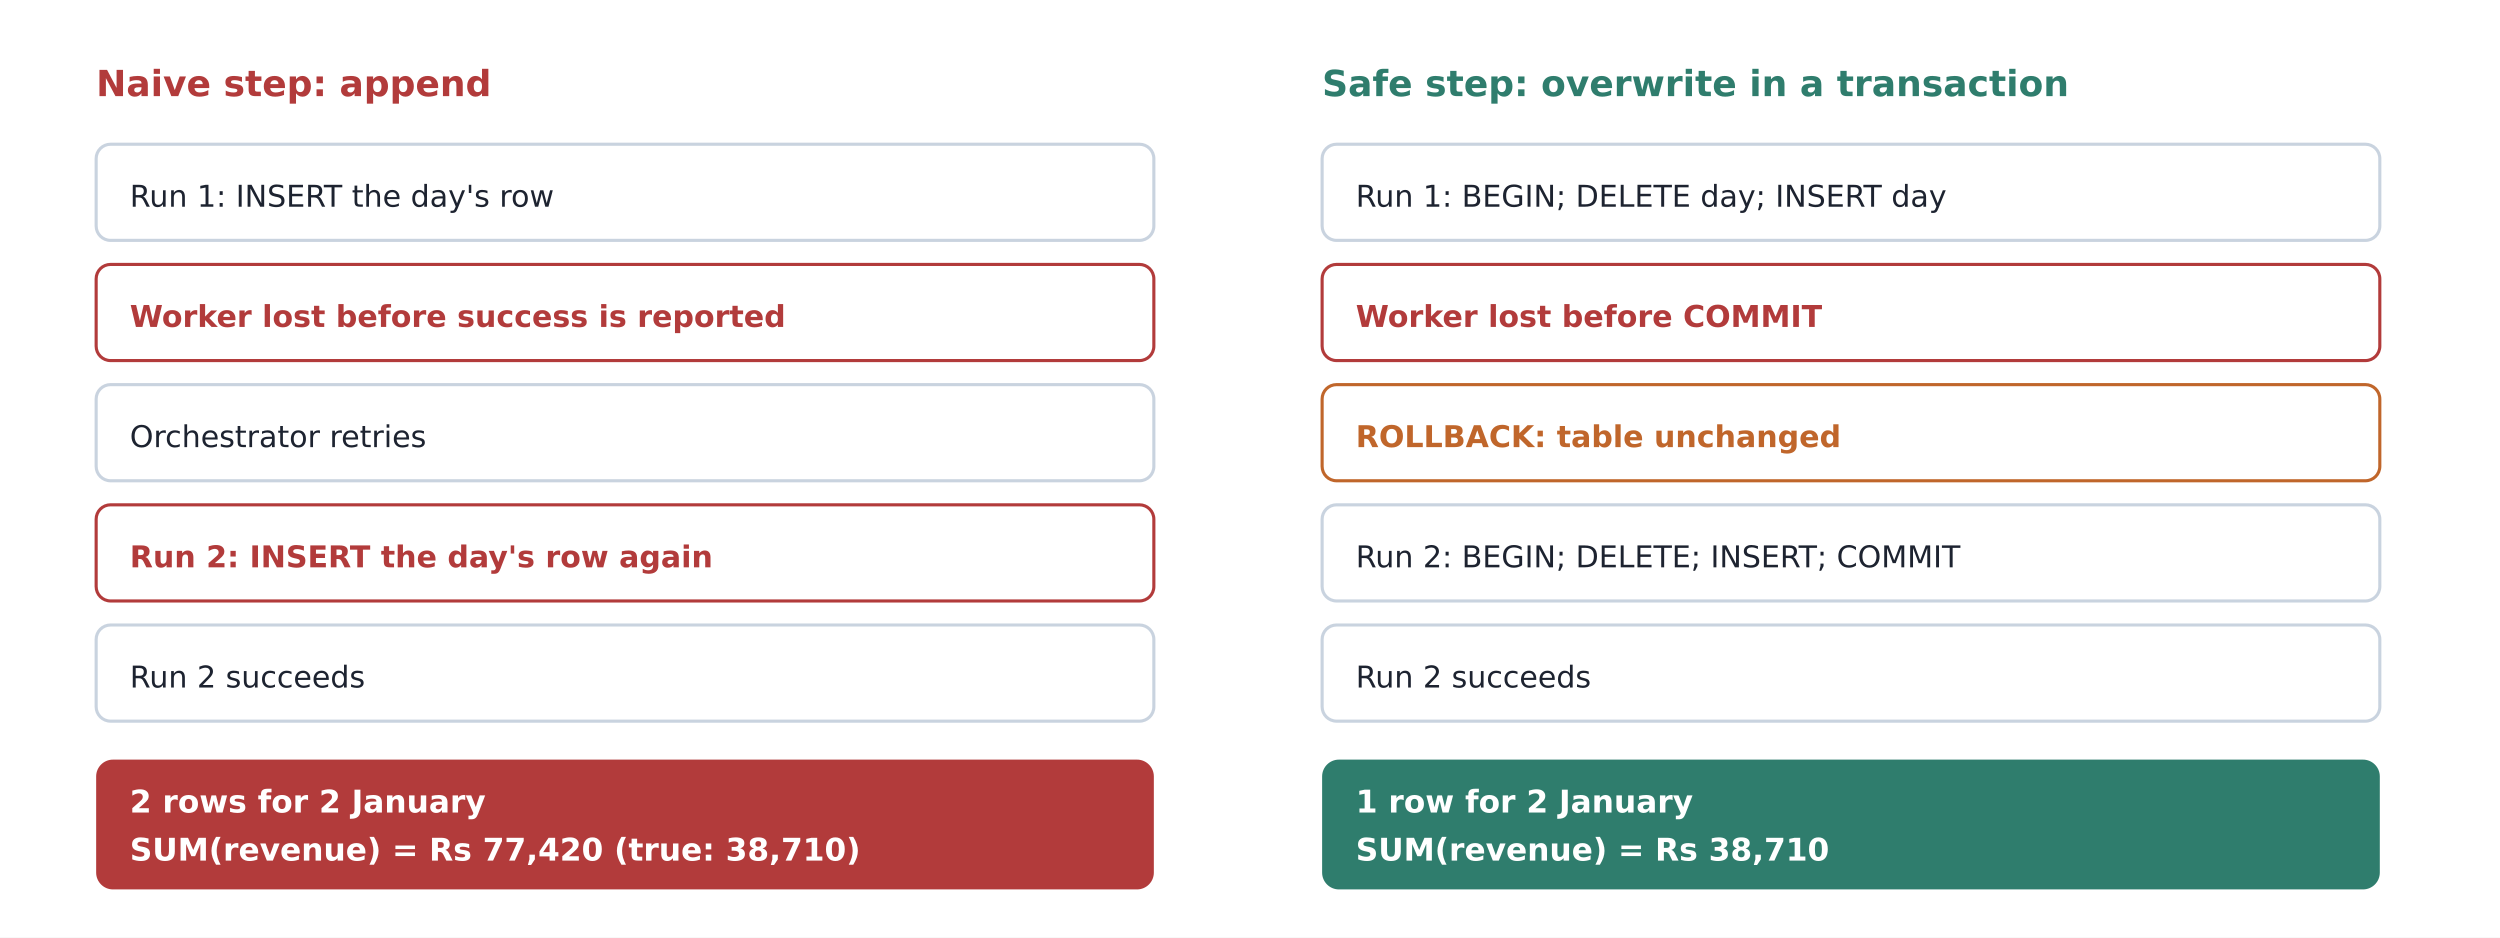
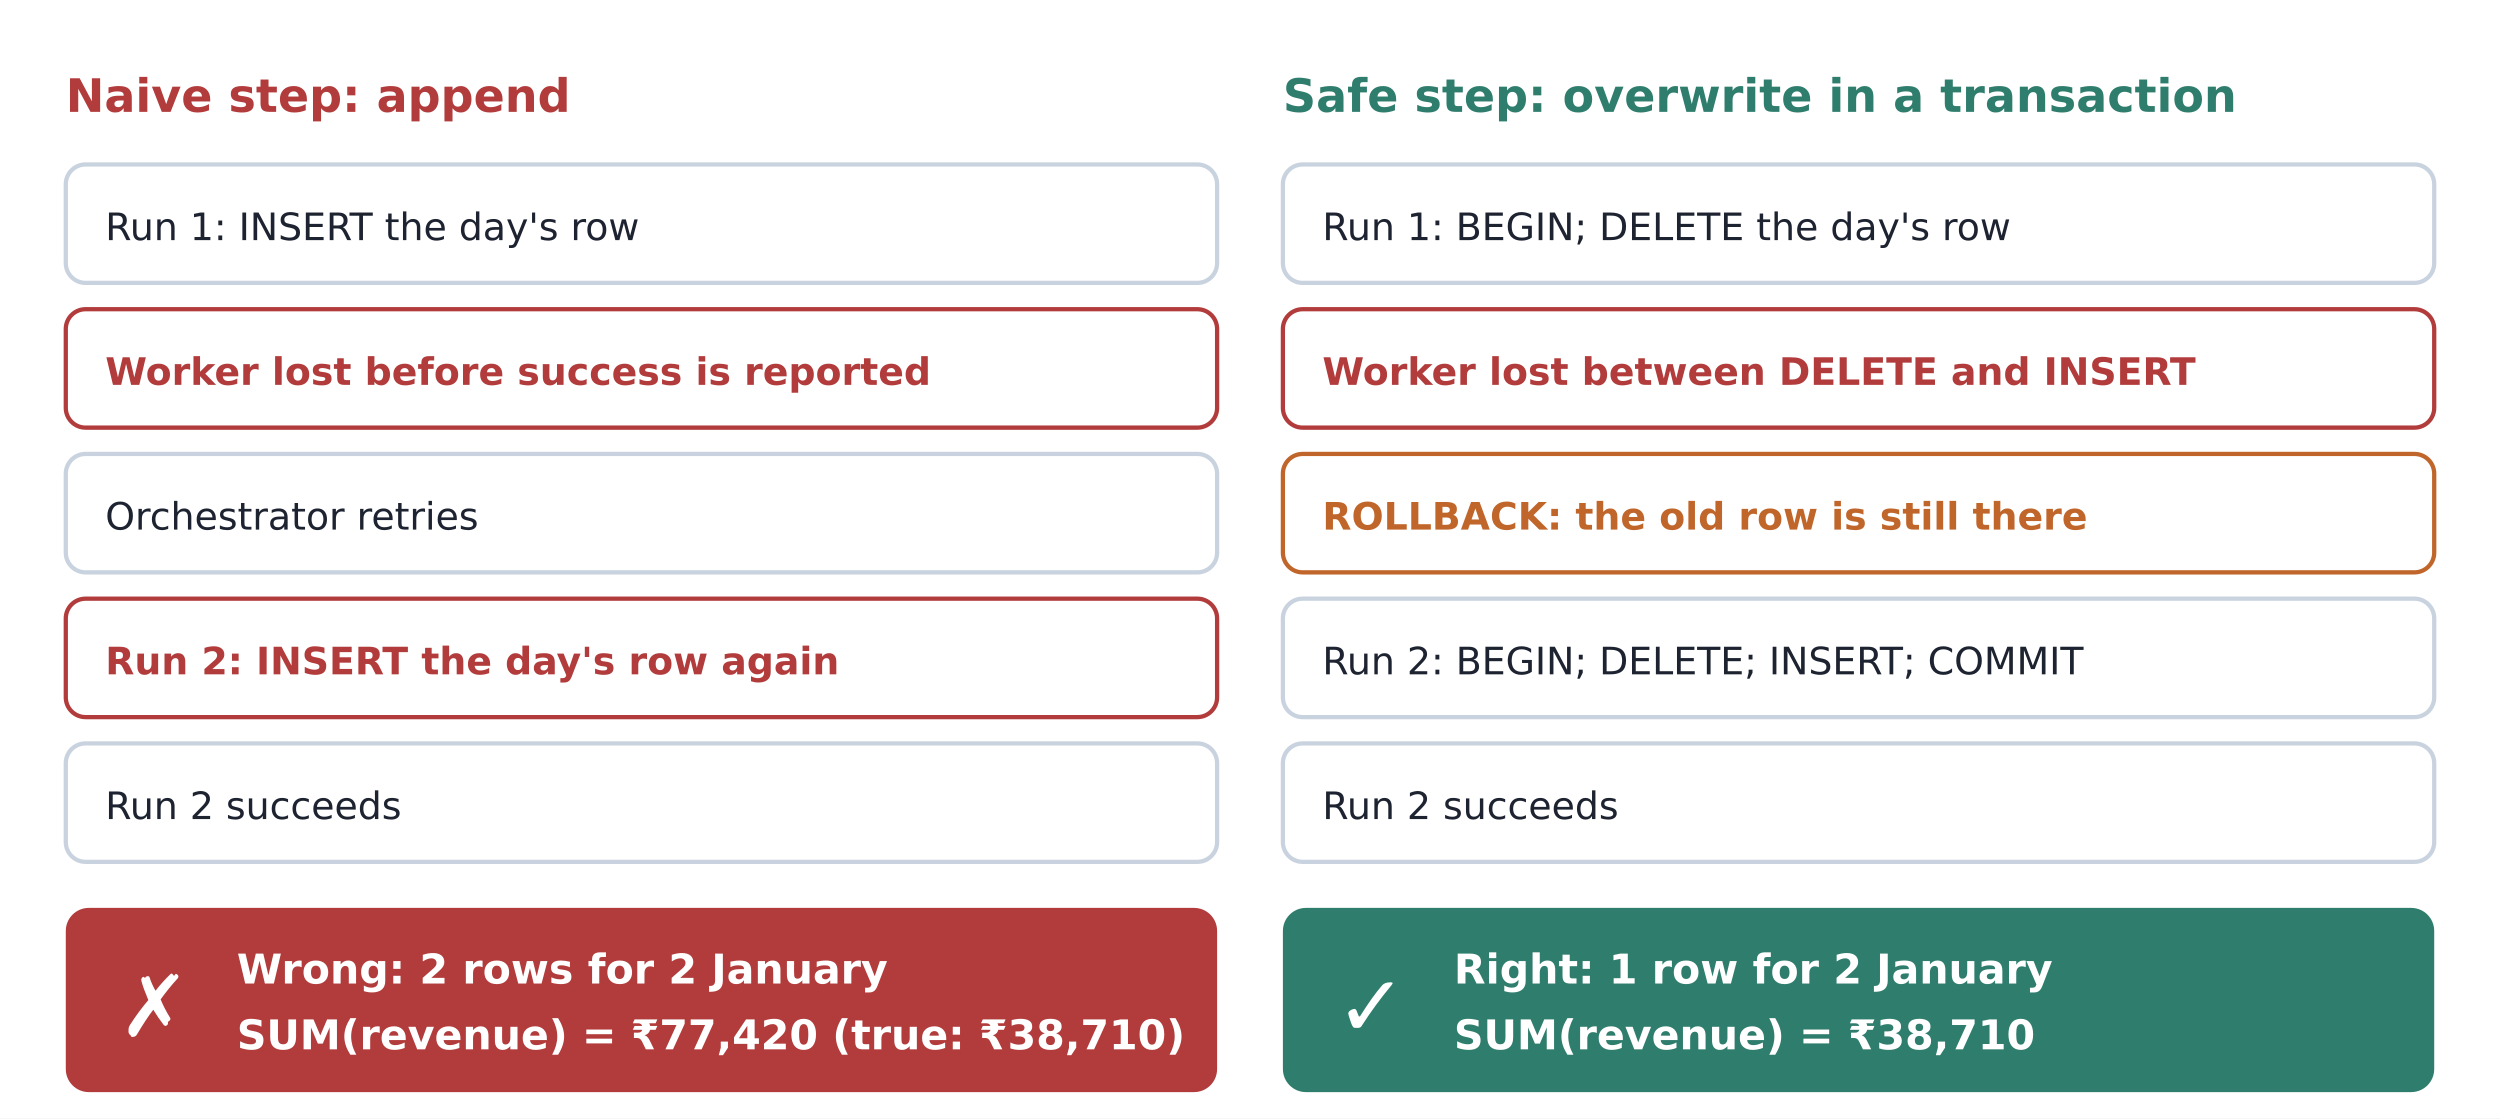
- <svg xmlns="http://www.w3.org/2000/svg" width="1040" height="390" viewBox="0 0 1040 390" font-family="DejaVu Sans, Arial, sans-serif">
-   <rect width="1040" height="390" fill="#ffffff" />
-   <text x="40" y="40" font-size="15" fill="#b23b3b" font-weight="bold" text-anchor="start" font-family="Poppins, DejaVu Sans, sans-serif">Naive step: append</text>
-   <rect x="40" y="60" width="440" height="40" rx="6" fill="#fff" stroke="#c9d3df" stroke-width="1.3" />
-   <text x="54" y="86" font-size="12.5" fill="#1d2330" font-weight="None" text-anchor="start">Run 1: INSERT the day's row</text>
-   <rect x="40" y="110" width="440" height="40" rx="6" fill="#fff" stroke="#b23b3b" stroke-width="1.3" />
-   <text x="54" y="136" font-size="12.5" fill="#b23b3b" font-weight="bold" text-anchor="start">Worker lost before success is reported</text>
-   <rect x="40" y="160" width="440" height="40" rx="6" fill="#fff" stroke="#c9d3df" stroke-width="1.3" />
-   <text x="54" y="186" font-size="12.5" fill="#1d2330" font-weight="None" text-anchor="start">Orchestrator retries</text>
-   <rect x="40" y="210" width="440" height="40" rx="6" fill="#fff" stroke="#b23b3b" stroke-width="1.3" />
-   <text x="54" y="236" font-size="12.5" fill="#b23b3b" font-weight="bold" text-anchor="start">Run 2: INSERT the day's row again</text>
-   <rect x="40" y="260" width="440" height="40" rx="6" fill="#fff" stroke="#c9d3df" stroke-width="1.3" />
-   <text x="54" y="286" font-size="12.5" fill="#1d2330" font-weight="None" text-anchor="start">Run 2 succeeds</text>
-   <rect x="40" y="316" width="440" height="54" rx="7" fill="#b23b3b" stroke="none" stroke-width="1" />
-   <text x="54" y="338" font-size="13" fill="#ffffff" font-weight="bold" text-anchor="start">2 rows for 2 January</text>
-   <text x="54" y="358" font-size="13" fill="#ffffff" font-weight="bold" text-anchor="start">SUM(revenue) = Rs 77,420 (true: 38,710)</text>
-   <text x="550" y="40" font-size="15" fill="#2f7d6d" font-weight="bold" text-anchor="start" font-family="Poppins, DejaVu Sans, sans-serif">Safe step: overwrite in a transaction</text>
-   <rect x="550" y="60" width="440" height="40" rx="6" fill="#fff" stroke="#c9d3df" stroke-width="1.3" />
-   <text x="564" y="86" font-size="12.5" fill="#1d2330" font-weight="None" text-anchor="start">Run 1: BEGIN; DELETE day; INSERT day</text>
-   <rect x="550" y="110" width="440" height="40" rx="6" fill="#fff" stroke="#b23b3b" stroke-width="1.3" />
-   <text x="564" y="136" font-size="12.5" fill="#b23b3b" font-weight="bold" text-anchor="start">Worker lost before COMMIT</text>
-   <rect x="550" y="160" width="440" height="40" rx="6" fill="#fff" stroke="#c0662b" stroke-width="1.3" />
-   <text x="564" y="186" font-size="12.5" fill="#c0662b" font-weight="bold" text-anchor="start">ROLLBACK: table unchanged</text>
-   <rect x="550" y="210" width="440" height="40" rx="6" fill="#fff" stroke="#c9d3df" stroke-width="1.3" />
-   <text x="564" y="236" font-size="12.5" fill="#1d2330" font-weight="None" text-anchor="start">Run 2: BEGIN; DELETE; INSERT; COMMIT</text>
-   <rect x="550" y="260" width="440" height="40" rx="6" fill="#fff" stroke="#c9d3df" stroke-width="1.3" />
-   <text x="564" y="286" font-size="12.5" fill="#1d2330" font-weight="None" text-anchor="start">Run 2 succeeds</text>
-   <rect x="550" y="316" width="440" height="54" rx="7" fill="#2f7d6d" stroke="none" stroke-width="1" />
-   <text x="564" y="338" font-size="13" fill="#ffffff" font-weight="bold" text-anchor="start">1 row for 2 January</text>
-   <text x="564" y="358" font-size="13" fill="#ffffff" font-weight="bold" text-anchor="start">SUM(revenue) = Rs 38,710</text>
+ <svg xmlns="http://www.w3.org/2000/svg" width="760" height="340" viewBox="0 0 760 340" font-family="DejaVu Sans, Arial, sans-serif">
+   <rect width="760" height="340" fill="#ffffff" />
+   <text x="20" y="34" font-size="14" fill="#b23b3b" font-weight="bold" text-anchor="start" font-family="Poppins, DejaVu Sans, sans-serif">Naive step: append</text>
+   <rect x="20" y="50" width="350" height="36" rx="6" fill="#fff" stroke="#c9d3df" stroke-width="1.3" />
+   <text x="32" y="73" font-size="11.5" fill="#1d2330" font-weight="normal" text-anchor="start">Run 1: INSERT the day's row</text>
+   <rect x="20" y="94" width="350" height="36" rx="6" fill="#fff" stroke="#b23b3b" stroke-width="1.3" />
+   <text x="32" y="117" font-size="11.5" fill="#b23b3b" font-weight="bold" text-anchor="start">Worker lost before success is reported</text>
+   <rect x="20" y="138" width="350" height="36" rx="6" fill="#fff" stroke="#c9d3df" stroke-width="1.3" />
+   <text x="32" y="161" font-size="11.5" fill="#1d2330" font-weight="normal" text-anchor="start">Orchestrator retries</text>
+   <rect x="20" y="182" width="350" height="36" rx="6" fill="#fff" stroke="#b23b3b" stroke-width="1.3" />
+   <text x="32" y="205" font-size="11.5" fill="#b23b3b" font-weight="bold" text-anchor="start">Run 2: INSERT the day's row again</text>
+   <rect x="20" y="226" width="350" height="36" rx="6" fill="#fff" stroke="#c9d3df" stroke-width="1.3" />
+   <text x="32" y="249" font-size="11.5" fill="#1d2330" font-weight="normal" text-anchor="start">Run 2 succeeds</text>
+   <rect x="20" y="276" width="350" height="56" rx="7" fill="#b23b3b" stroke="none" stroke-width="1" />
+   <text x="36" y="315" font-size="26" fill="#ffffff" font-weight="bold" text-anchor="start">✗</text>
+   <text x="72" y="299" font-size="12.5" fill="#ffffff" font-weight="bold" text-anchor="start">Wrong: 2 rows for 2 January</text>
+   <text x="72" y="319" font-size="12.5" fill="#ffffff" font-weight="bold" text-anchor="start">SUM(revenue) = ₹77,420 (true: ₹38,710)</text>
+   <text x="390" y="34" font-size="14" fill="#2f7d6d" font-weight="bold" text-anchor="start" font-family="Poppins, DejaVu Sans, sans-serif">Safe step: overwrite in a transaction</text>
+   <rect x="390" y="50" width="350" height="36" rx="6" fill="#fff" stroke="#c9d3df" stroke-width="1.3" />
+   <text x="402" y="73" font-size="11.5" fill="#1d2330" font-weight="normal" text-anchor="start">Run 1: BEGIN; DELETE the day's row</text>
+   <rect x="390" y="94" width="350" height="36" rx="6" fill="#fff" stroke="#b23b3b" stroke-width="1.3" />
+   <text x="402" y="117" font-size="11.5" fill="#b23b3b" font-weight="bold" text-anchor="start">Worker lost between DELETE and INSERT</text>
+   <rect x="390" y="138" width="350" height="36" rx="6" fill="#fff" stroke="#c0662b" stroke-width="1.3" />
+   <text x="402" y="161" font-size="11.5" fill="#c0662b" font-weight="bold" text-anchor="start">ROLLBACK: the old row is still there</text>
+   <rect x="390" y="182" width="350" height="36" rx="6" fill="#fff" stroke="#c9d3df" stroke-width="1.3" />
+   <text x="402" y="205" font-size="11.5" fill="#1d2330" font-weight="normal" text-anchor="start">Run 2: BEGIN; DELETE; INSERT; COMMIT</text>
+   <rect x="390" y="226" width="350" height="36" rx="6" fill="#fff" stroke="#c9d3df" stroke-width="1.3" />
+   <text x="402" y="249" font-size="11.5" fill="#1d2330" font-weight="normal" text-anchor="start">Run 2 succeeds</text>
+   <rect x="390" y="276" width="350" height="56" rx="7" fill="#2f7d6d" stroke="none" stroke-width="1" />
+   <text x="406" y="315" font-size="26" fill="#ffffff" font-weight="bold" text-anchor="start">✓</text>
+   <text x="442" y="299" font-size="12.5" fill="#ffffff" font-weight="bold" text-anchor="start">Right: 1 row for 2 January</text>
+   <text x="442" y="319" font-size="12.5" fill="#ffffff" font-weight="bold" text-anchor="start">SUM(revenue) = ₹38,710</text>
</svg>
